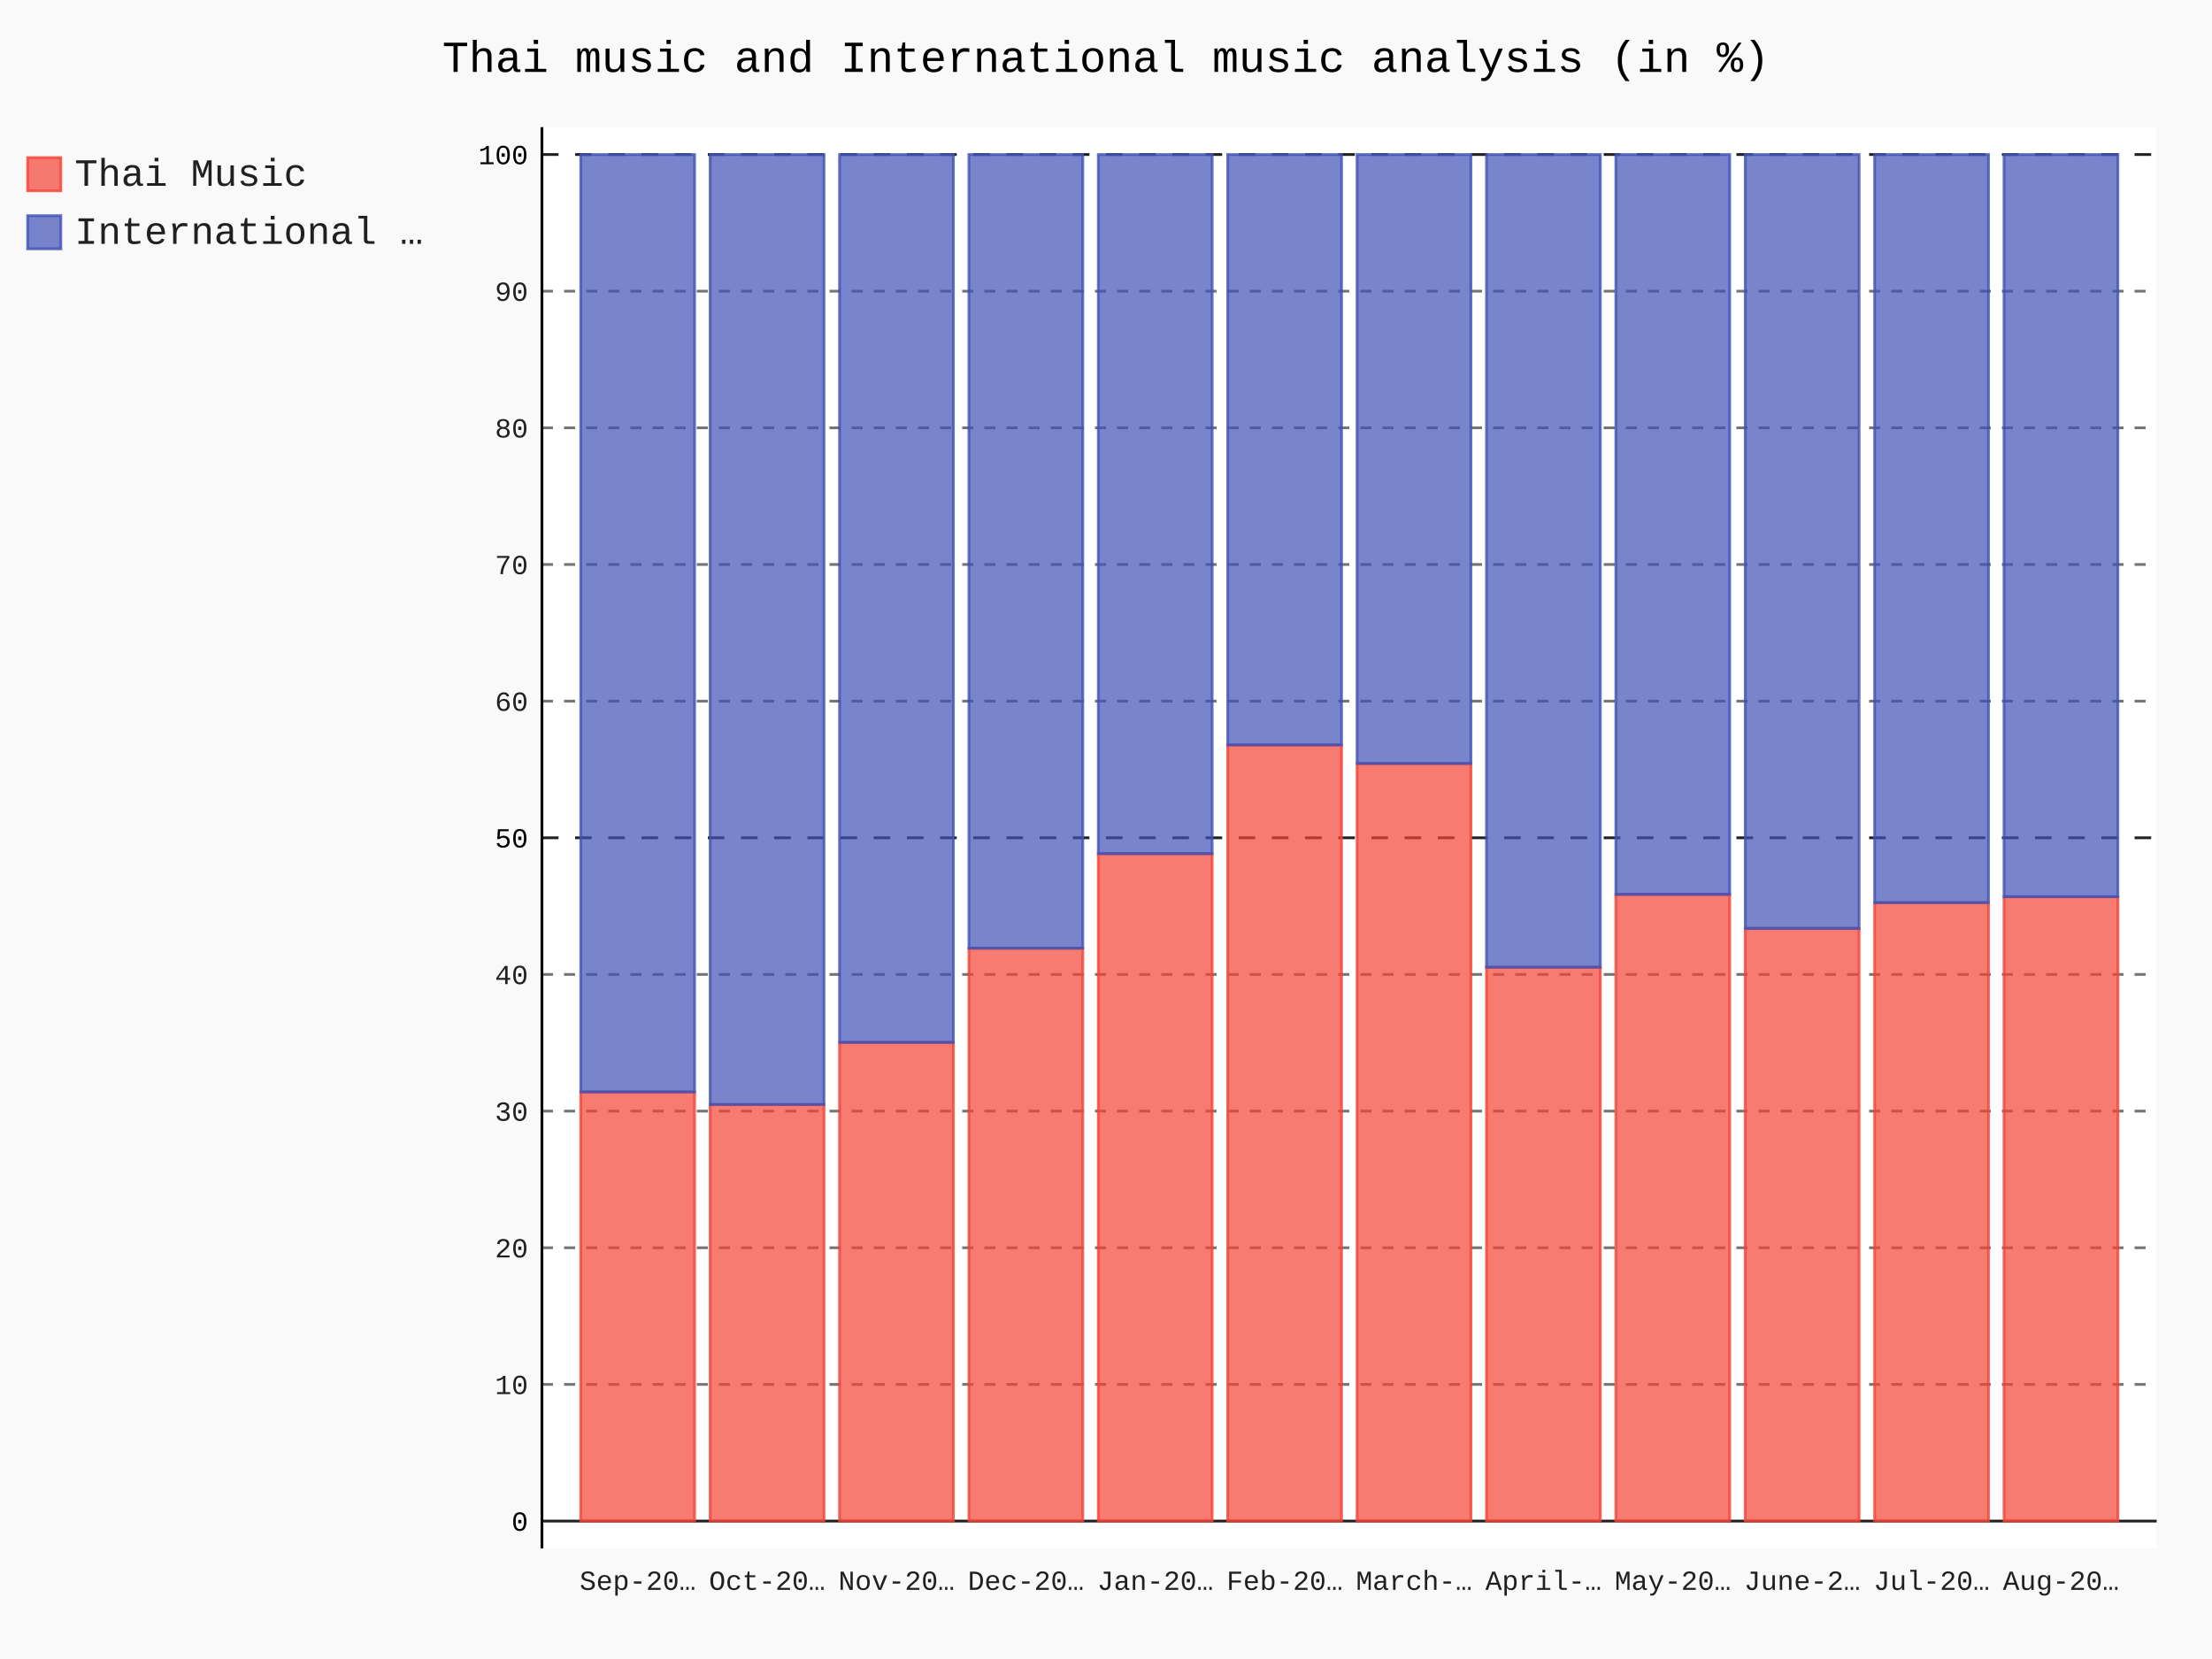
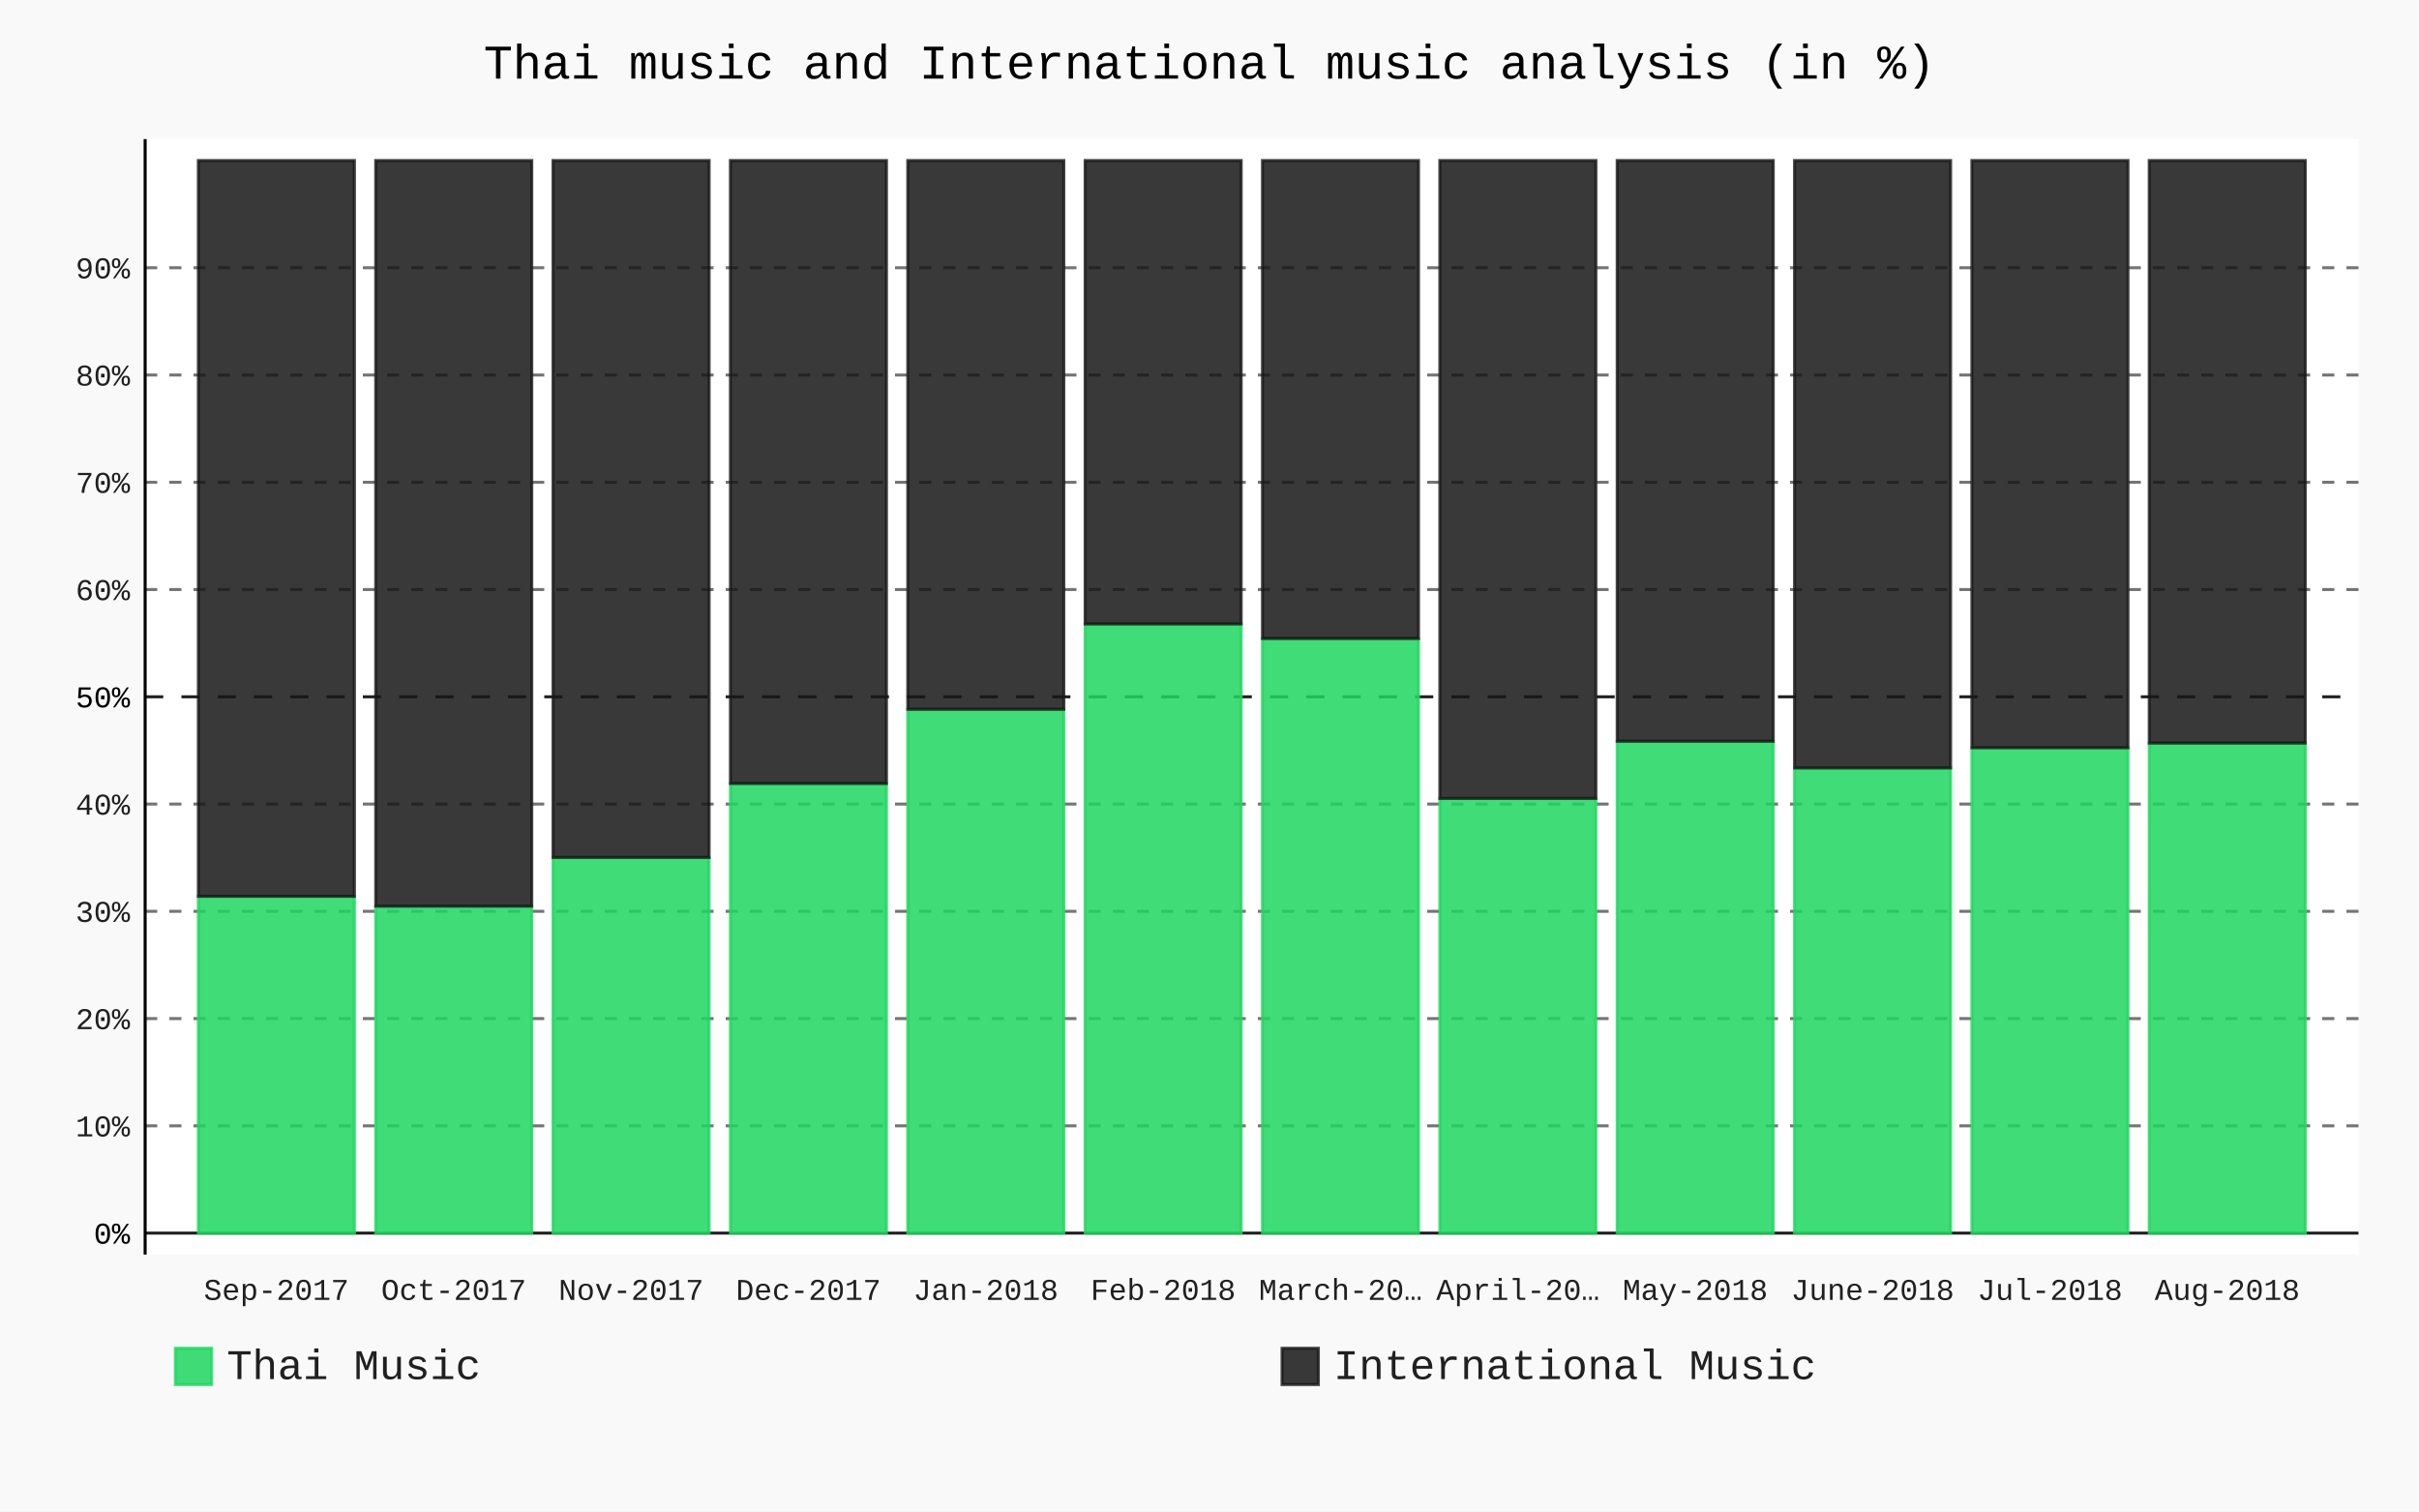
- <svg xmlns="http://www.w3.org/2000/svg" class="pygal-chart" id="chart-9de9d13c-079f-4a12-a984-eb0e19303786" viewBox="0 0 800 600">
+ <svg xmlns="http://www.w3.org/2000/svg" class="pygal-chart" id="chart-02a7aa2b-fe9b-4b1f-a459-81559b9258c5" viewBox="0 0 800 500">
  <defs>
-     <style type="text/css">#chart-9de9d13c-079f-4a12-a984-eb0e19303786{-webkit-user-select:none;-webkit-font-smoothing:antialiased;font-family:Consolas,"Liberation Mono",Menlo,Courier,monospace}#chart-9de9d13c-079f-4a12-a984-eb0e19303786 .title{font-family:Consolas,"Liberation Mono",Menlo,Courier,monospace;font-size:16px}#chart-9de9d13c-079f-4a12-a984-eb0e19303786 .legends .legend text{font-family:Consolas,"Liberation Mono",Menlo,Courier,monospace;font-size:14px}#chart-9de9d13c-079f-4a12-a984-eb0e19303786 .axis text{font-family:Consolas,"Liberation Mono",Menlo,Courier,monospace;font-size:10px}#chart-9de9d13c-079f-4a12-a984-eb0e19303786 .axis text.major{font-family:Consolas,"Liberation Mono",Menlo,Courier,monospace;font-size:10px}#chart-9de9d13c-079f-4a12-a984-eb0e19303786 .text-overlay text.value{font-family:Consolas,"Liberation Mono",Menlo,Courier,monospace;font-size:16px}#chart-9de9d13c-079f-4a12-a984-eb0e19303786 .text-overlay text.label{font-family:Consolas,"Liberation Mono",Menlo,Courier,monospace;font-size:10px}#chart-9de9d13c-079f-4a12-a984-eb0e19303786 .tooltip{font-family:Consolas,"Liberation Mono",Menlo,Courier,monospace;font-size:14px}#chart-9de9d13c-079f-4a12-a984-eb0e19303786 text.no_data{font-family:Consolas,"Liberation Mono",Menlo,Courier,monospace;font-size:64px}
- #chart-9de9d13c-079f-4a12-a984-eb0e19303786{background-color:rgba(249,249,249,1)}#chart-9de9d13c-079f-4a12-a984-eb0e19303786 path,#chart-9de9d13c-079f-4a12-a984-eb0e19303786 line,#chart-9de9d13c-079f-4a12-a984-eb0e19303786 rect,#chart-9de9d13c-079f-4a12-a984-eb0e19303786 circle{-webkit-transition:150ms;-moz-transition:150ms;transition:150ms}#chart-9de9d13c-079f-4a12-a984-eb0e19303786 .graph &gt; .background{fill:rgba(249,249,249,1)}#chart-9de9d13c-079f-4a12-a984-eb0e19303786 .plot &gt; .background{fill:rgba(255,255,255,1)}#chart-9de9d13c-079f-4a12-a984-eb0e19303786 .graph{fill:rgba(0,0,0,.87)}#chart-9de9d13c-079f-4a12-a984-eb0e19303786 text.no_data{fill:rgba(0,0,0,1)}#chart-9de9d13c-079f-4a12-a984-eb0e19303786 .title{fill:rgba(0,0,0,1)}#chart-9de9d13c-079f-4a12-a984-eb0e19303786 .legends .legend text{fill:rgba(0,0,0,.87)}#chart-9de9d13c-079f-4a12-a984-eb0e19303786 .legends .legend:hover text{fill:rgba(0,0,0,1)}#chart-9de9d13c-079f-4a12-a984-eb0e19303786 .axis .line{stroke:rgba(0,0,0,1)}#chart-9de9d13c-079f-4a12-a984-eb0e19303786 .axis .guide.line{stroke:rgba(0,0,0,.54)}#chart-9de9d13c-079f-4a12-a984-eb0e19303786 .axis .major.line{stroke:rgba(0,0,0,.87)}#chart-9de9d13c-079f-4a12-a984-eb0e19303786 .axis text.major{fill:rgba(0,0,0,1)}#chart-9de9d13c-079f-4a12-a984-eb0e19303786 .axis.y .guides:hover .guide.line,#chart-9de9d13c-079f-4a12-a984-eb0e19303786 .line-graph .axis.x .guides:hover .guide.line,#chart-9de9d13c-079f-4a12-a984-eb0e19303786 .stackedline-graph .axis.x .guides:hover .guide.line,#chart-9de9d13c-079f-4a12-a984-eb0e19303786 .xy-graph .axis.x .guides:hover .guide.line{stroke:rgba(0,0,0,1)}#chart-9de9d13c-079f-4a12-a984-eb0e19303786 .axis .guides:hover text{fill:rgba(0,0,0,1)}#chart-9de9d13c-079f-4a12-a984-eb0e19303786 .reactive{fill-opacity:.7;stroke-opacity:.8}#chart-9de9d13c-079f-4a12-a984-eb0e19303786 .ci{stroke:rgba(0,0,0,.87)}#chart-9de9d13c-079f-4a12-a984-eb0e19303786 .reactive.active,#chart-9de9d13c-079f-4a12-a984-eb0e19303786 .active .reactive{fill-opacity:.8;stroke-opacity:.9;stroke-width:4}#chart-9de9d13c-079f-4a12-a984-eb0e19303786 .ci .reactive.active{stroke-width:1.5}#chart-9de9d13c-079f-4a12-a984-eb0e19303786 .series text{fill:rgba(0,0,0,1)}#chart-9de9d13c-079f-4a12-a984-eb0e19303786 .tooltip rect{fill:rgba(255,255,255,1);stroke:rgba(0,0,0,1);-webkit-transition:opacity 150ms;-moz-transition:opacity 150ms;transition:opacity 150ms}#chart-9de9d13c-079f-4a12-a984-eb0e19303786 .tooltip .label{fill:rgba(0,0,0,.87)}#chart-9de9d13c-079f-4a12-a984-eb0e19303786 .tooltip .label{fill:rgba(0,0,0,.87)}#chart-9de9d13c-079f-4a12-a984-eb0e19303786 .tooltip .legend{font-size:.8em;fill:rgba(0,0,0,.54)}#chart-9de9d13c-079f-4a12-a984-eb0e19303786 .tooltip .x_label{font-size:.6em;fill:rgba(0,0,0,1)}#chart-9de9d13c-079f-4a12-a984-eb0e19303786 .tooltip .xlink{font-size:.5em;text-decoration:underline}#chart-9de9d13c-079f-4a12-a984-eb0e19303786 .tooltip .value{font-size:1.5em}#chart-9de9d13c-079f-4a12-a984-eb0e19303786 .bound{font-size:.5em}#chart-9de9d13c-079f-4a12-a984-eb0e19303786 .max-value{font-size:.75em;fill:rgba(0,0,0,.54)}#chart-9de9d13c-079f-4a12-a984-eb0e19303786 .map-element{fill:rgba(255,255,255,1);stroke:rgba(0,0,0,.54) !important}#chart-9de9d13c-079f-4a12-a984-eb0e19303786 .map-element .reactive{fill-opacity:inherit;stroke-opacity:inherit}#chart-9de9d13c-079f-4a12-a984-eb0e19303786 .color-0,#chart-9de9d13c-079f-4a12-a984-eb0e19303786 .color-0 a:visited{stroke:#F44336;fill:#F44336}#chart-9de9d13c-079f-4a12-a984-eb0e19303786 .color-1,#chart-9de9d13c-079f-4a12-a984-eb0e19303786 .color-1 a:visited{stroke:#3F51B5;fill:#3F51B5}#chart-9de9d13c-079f-4a12-a984-eb0e19303786 .text-overlay .color-0 text{fill:black}#chart-9de9d13c-079f-4a12-a984-eb0e19303786 .text-overlay .color-1 text{fill:black}
- #chart-9de9d13c-079f-4a12-a984-eb0e19303786 text.no_data{text-anchor:middle}#chart-9de9d13c-079f-4a12-a984-eb0e19303786 .guide.line{fill:none}#chart-9de9d13c-079f-4a12-a984-eb0e19303786 .centered{text-anchor:middle}#chart-9de9d13c-079f-4a12-a984-eb0e19303786 .title{text-anchor:middle}#chart-9de9d13c-079f-4a12-a984-eb0e19303786 .legends .legend text{fill-opacity:1}#chart-9de9d13c-079f-4a12-a984-eb0e19303786 .axis.x text{text-anchor:middle}#chart-9de9d13c-079f-4a12-a984-eb0e19303786 .axis.x:not(.web) text[transform]{text-anchor:start}#chart-9de9d13c-079f-4a12-a984-eb0e19303786 .axis.x:not(.web) text[transform].backwards{text-anchor:end}#chart-9de9d13c-079f-4a12-a984-eb0e19303786 .axis.y text{text-anchor:end}#chart-9de9d13c-079f-4a12-a984-eb0e19303786 .axis.y text[transform].backwards{text-anchor:start}#chart-9de9d13c-079f-4a12-a984-eb0e19303786 .axis.y2 text{text-anchor:start}#chart-9de9d13c-079f-4a12-a984-eb0e19303786 .axis.y2 text[transform].backwards{text-anchor:end}#chart-9de9d13c-079f-4a12-a984-eb0e19303786 .axis .guide.line{stroke-dasharray:4,4}#chart-9de9d13c-079f-4a12-a984-eb0e19303786 .axis .major.guide.line{stroke-dasharray:6,6}#chart-9de9d13c-079f-4a12-a984-eb0e19303786 .horizontal .axis.y .guide.line,#chart-9de9d13c-079f-4a12-a984-eb0e19303786 .horizontal .axis.y2 .guide.line,#chart-9de9d13c-079f-4a12-a984-eb0e19303786 .vertical .axis.x .guide.line{opacity:0}#chart-9de9d13c-079f-4a12-a984-eb0e19303786 .horizontal .axis.always_show .guide.line,#chart-9de9d13c-079f-4a12-a984-eb0e19303786 .vertical .axis.always_show .guide.line{opacity:1 !important}#chart-9de9d13c-079f-4a12-a984-eb0e19303786 .axis.y .guides:hover .guide.line,#chart-9de9d13c-079f-4a12-a984-eb0e19303786 .axis.y2 .guides:hover .guide.line,#chart-9de9d13c-079f-4a12-a984-eb0e19303786 .axis.x .guides:hover .guide.line{opacity:1}#chart-9de9d13c-079f-4a12-a984-eb0e19303786 .axis .guides:hover text{opacity:1}#chart-9de9d13c-079f-4a12-a984-eb0e19303786 .nofill{fill:none}#chart-9de9d13c-079f-4a12-a984-eb0e19303786 .subtle-fill{fill-opacity:.2}#chart-9de9d13c-079f-4a12-a984-eb0e19303786 .dot{stroke-width:1px;fill-opacity:1}#chart-9de9d13c-079f-4a12-a984-eb0e19303786 .dot.active{stroke-width:5px}#chart-9de9d13c-079f-4a12-a984-eb0e19303786 .dot.negative{fill:transparent}#chart-9de9d13c-079f-4a12-a984-eb0e19303786 text,#chart-9de9d13c-079f-4a12-a984-eb0e19303786 tspan{stroke:none !important}#chart-9de9d13c-079f-4a12-a984-eb0e19303786 .series text.active{opacity:1}#chart-9de9d13c-079f-4a12-a984-eb0e19303786 .tooltip rect{fill-opacity:.95;stroke-width:.5}#chart-9de9d13c-079f-4a12-a984-eb0e19303786 .tooltip text{fill-opacity:1}#chart-9de9d13c-079f-4a12-a984-eb0e19303786 .showable{visibility:hidden}#chart-9de9d13c-079f-4a12-a984-eb0e19303786 .showable.shown{visibility:visible}#chart-9de9d13c-079f-4a12-a984-eb0e19303786 .gauge-background{fill:rgba(229,229,229,1);stroke:none}#chart-9de9d13c-079f-4a12-a984-eb0e19303786 .bg-lines{stroke:rgba(249,249,249,1);stroke-width:2px}</style>
+     <style type="text/css">#chart-02a7aa2b-fe9b-4b1f-a459-81559b9258c5{-webkit-user-select:none;-webkit-font-smoothing:antialiased;font-family:Consolas,"Liberation Mono",Menlo,Courier,monospace}#chart-02a7aa2b-fe9b-4b1f-a459-81559b9258c5 .title{font-family:Consolas,"Liberation Mono",Menlo,Courier,monospace;font-size:16px}#chart-02a7aa2b-fe9b-4b1f-a459-81559b9258c5 .legends .legend text{font-family:Consolas,"Liberation Mono",Menlo,Courier,monospace;font-size:14px}#chart-02a7aa2b-fe9b-4b1f-a459-81559b9258c5 .axis text{font-family:Consolas,"Liberation Mono",Menlo,Courier,monospace;font-size:10px}#chart-02a7aa2b-fe9b-4b1f-a459-81559b9258c5 .axis text.major{font-family:Consolas,"Liberation Mono",Menlo,Courier,monospace;font-size:10px}#chart-02a7aa2b-fe9b-4b1f-a459-81559b9258c5 .text-overlay text.value{font-family:Consolas,"Liberation Mono",Menlo,Courier,monospace;font-size:16px}#chart-02a7aa2b-fe9b-4b1f-a459-81559b9258c5 .text-overlay text.label{font-family:Consolas,"Liberation Mono",Menlo,Courier,monospace;font-size:10px}#chart-02a7aa2b-fe9b-4b1f-a459-81559b9258c5 .tooltip{font-family:Consolas,"Liberation Mono",Menlo,Courier,monospace;font-size:14px}#chart-02a7aa2b-fe9b-4b1f-a459-81559b9258c5 text.no_data{font-family:Consolas,"Liberation Mono",Menlo,Courier,monospace;font-size:64px}
+ #chart-02a7aa2b-fe9b-4b1f-a459-81559b9258c5{background-color:rgba(249,249,249,1)}#chart-02a7aa2b-fe9b-4b1f-a459-81559b9258c5 path,#chart-02a7aa2b-fe9b-4b1f-a459-81559b9258c5 line,#chart-02a7aa2b-fe9b-4b1f-a459-81559b9258c5 rect,#chart-02a7aa2b-fe9b-4b1f-a459-81559b9258c5 circle{-webkit-transition:150ms;-moz-transition:150ms;transition:150ms}#chart-02a7aa2b-fe9b-4b1f-a459-81559b9258c5 .graph &gt; .background{fill:rgba(249,249,249,1)}#chart-02a7aa2b-fe9b-4b1f-a459-81559b9258c5 .plot &gt; .background{fill:rgba(255,255,255,1)}#chart-02a7aa2b-fe9b-4b1f-a459-81559b9258c5 .graph{fill:rgba(0,0,0,.87)}#chart-02a7aa2b-fe9b-4b1f-a459-81559b9258c5 text.no_data{fill:rgba(0,0,0,1)}#chart-02a7aa2b-fe9b-4b1f-a459-81559b9258c5 .title{fill:rgba(0,0,0,1)}#chart-02a7aa2b-fe9b-4b1f-a459-81559b9258c5 .legends .legend text{fill:rgba(0,0,0,.87)}#chart-02a7aa2b-fe9b-4b1f-a459-81559b9258c5 .legends .legend:hover text{fill:rgba(0,0,0,1)}#chart-02a7aa2b-fe9b-4b1f-a459-81559b9258c5 .axis .line{stroke:rgba(0,0,0,1)}#chart-02a7aa2b-fe9b-4b1f-a459-81559b9258c5 .axis .guide.line{stroke:rgba(0,0,0,.54)}#chart-02a7aa2b-fe9b-4b1f-a459-81559b9258c5 .axis .major.line{stroke:rgba(0,0,0,.87)}#chart-02a7aa2b-fe9b-4b1f-a459-81559b9258c5 .axis text.major{fill:rgba(0,0,0,1)}#chart-02a7aa2b-fe9b-4b1f-a459-81559b9258c5 .axis.y .guides:hover .guide.line,#chart-02a7aa2b-fe9b-4b1f-a459-81559b9258c5 .line-graph .axis.x .guides:hover .guide.line,#chart-02a7aa2b-fe9b-4b1f-a459-81559b9258c5 .stackedline-graph .axis.x .guides:hover .guide.line,#chart-02a7aa2b-fe9b-4b1f-a459-81559b9258c5 .xy-graph .axis.x .guides:hover .guide.line{stroke:rgba(0,0,0,1)}#chart-02a7aa2b-fe9b-4b1f-a459-81559b9258c5 .axis .guides:hover text{fill:rgba(0,0,0,1)}#chart-02a7aa2b-fe9b-4b1f-a459-81559b9258c5 .reactive{fill-opacity:.85;stroke-opacity:.8}#chart-02a7aa2b-fe9b-4b1f-a459-81559b9258c5 .ci{stroke:rgba(0,0,0,.87)}#chart-02a7aa2b-fe9b-4b1f-a459-81559b9258c5 .reactive.active,#chart-02a7aa2b-fe9b-4b1f-a459-81559b9258c5 .active .reactive{fill-opacity:.95;stroke-opacity:.9;stroke-width:4}#chart-02a7aa2b-fe9b-4b1f-a459-81559b9258c5 .ci .reactive.active{stroke-width:1.5}#chart-02a7aa2b-fe9b-4b1f-a459-81559b9258c5 .series text{fill:rgba(0,0,0,1)}#chart-02a7aa2b-fe9b-4b1f-a459-81559b9258c5 .tooltip rect{fill:rgba(255,255,255,1);stroke:rgba(0,0,0,1);-webkit-transition:opacity 150ms;-moz-transition:opacity 150ms;transition:opacity 150ms}#chart-02a7aa2b-fe9b-4b1f-a459-81559b9258c5 .tooltip .label{fill:rgba(0,0,0,.87)}#chart-02a7aa2b-fe9b-4b1f-a459-81559b9258c5 .tooltip .label{fill:rgba(0,0,0,.87)}#chart-02a7aa2b-fe9b-4b1f-a459-81559b9258c5 .tooltip .legend{font-size:.8em;fill:rgba(0,0,0,.54)}#chart-02a7aa2b-fe9b-4b1f-a459-81559b9258c5 .tooltip .x_label{font-size:.6em;fill:rgba(0,0,0,1)}#chart-02a7aa2b-fe9b-4b1f-a459-81559b9258c5 .tooltip .xlink{font-size:.5em;text-decoration:underline}#chart-02a7aa2b-fe9b-4b1f-a459-81559b9258c5 .tooltip .value{font-size:1.5em}#chart-02a7aa2b-fe9b-4b1f-a459-81559b9258c5 .bound{font-size:.5em}#chart-02a7aa2b-fe9b-4b1f-a459-81559b9258c5 .max-value{font-size:.75em;fill:rgba(0,0,0,.54)}#chart-02a7aa2b-fe9b-4b1f-a459-81559b9258c5 .map-element{fill:rgba(255,255,255,1);stroke:rgba(0,0,0,.54) !important}#chart-02a7aa2b-fe9b-4b1f-a459-81559b9258c5 .map-element .reactive{fill-opacity:inherit;stroke-opacity:inherit}#chart-02a7aa2b-fe9b-4b1f-a459-81559b9258c5 .color-0,#chart-02a7aa2b-fe9b-4b1f-a459-81559b9258c5 .color-0 a:visited{stroke:#1ed65f;fill:#1ed65f}#chart-02a7aa2b-fe9b-4b1f-a459-81559b9258c5 .color-1,#chart-02a7aa2b-fe9b-4b1f-a459-81559b9258c5 .color-1 a:visited{stroke:#181717;fill:#181717}#chart-02a7aa2b-fe9b-4b1f-a459-81559b9258c5 .text-overlay .color-0 text{fill:black}#chart-02a7aa2b-fe9b-4b1f-a459-81559b9258c5 .text-overlay .color-1 text{fill:white}
+ #chart-02a7aa2b-fe9b-4b1f-a459-81559b9258c5 text.no_data{text-anchor:middle}#chart-02a7aa2b-fe9b-4b1f-a459-81559b9258c5 .guide.line{fill:none}#chart-02a7aa2b-fe9b-4b1f-a459-81559b9258c5 .centered{text-anchor:middle}#chart-02a7aa2b-fe9b-4b1f-a459-81559b9258c5 .title{text-anchor:middle}#chart-02a7aa2b-fe9b-4b1f-a459-81559b9258c5 .legends .legend text{fill-opacity:1}#chart-02a7aa2b-fe9b-4b1f-a459-81559b9258c5 .axis.x text{text-anchor:middle}#chart-02a7aa2b-fe9b-4b1f-a459-81559b9258c5 .axis.x:not(.web) text[transform]{text-anchor:start}#chart-02a7aa2b-fe9b-4b1f-a459-81559b9258c5 .axis.x:not(.web) text[transform].backwards{text-anchor:end}#chart-02a7aa2b-fe9b-4b1f-a459-81559b9258c5 .axis.y text{text-anchor:end}#chart-02a7aa2b-fe9b-4b1f-a459-81559b9258c5 .axis.y text[transform].backwards{text-anchor:start}#chart-02a7aa2b-fe9b-4b1f-a459-81559b9258c5 .axis.y2 text{text-anchor:start}#chart-02a7aa2b-fe9b-4b1f-a459-81559b9258c5 .axis.y2 text[transform].backwards{text-anchor:end}#chart-02a7aa2b-fe9b-4b1f-a459-81559b9258c5 .axis .guide.line{stroke-dasharray:4,4}#chart-02a7aa2b-fe9b-4b1f-a459-81559b9258c5 .axis .major.guide.line{stroke-dasharray:6,6}#chart-02a7aa2b-fe9b-4b1f-a459-81559b9258c5 .horizontal .axis.y .guide.line,#chart-02a7aa2b-fe9b-4b1f-a459-81559b9258c5 .horizontal .axis.y2 .guide.line,#chart-02a7aa2b-fe9b-4b1f-a459-81559b9258c5 .vertical .axis.x .guide.line{opacity:0}#chart-02a7aa2b-fe9b-4b1f-a459-81559b9258c5 .horizontal .axis.always_show .guide.line,#chart-02a7aa2b-fe9b-4b1f-a459-81559b9258c5 .vertical .axis.always_show .guide.line{opacity:1 !important}#chart-02a7aa2b-fe9b-4b1f-a459-81559b9258c5 .axis.y .guides:hover .guide.line,#chart-02a7aa2b-fe9b-4b1f-a459-81559b9258c5 .axis.y2 .guides:hover .guide.line,#chart-02a7aa2b-fe9b-4b1f-a459-81559b9258c5 .axis.x .guides:hover .guide.line{opacity:1}#chart-02a7aa2b-fe9b-4b1f-a459-81559b9258c5 .axis .guides:hover text{opacity:1}#chart-02a7aa2b-fe9b-4b1f-a459-81559b9258c5 .nofill{fill:none}#chart-02a7aa2b-fe9b-4b1f-a459-81559b9258c5 .subtle-fill{fill-opacity:.2}#chart-02a7aa2b-fe9b-4b1f-a459-81559b9258c5 .dot{stroke-width:1px;fill-opacity:1}#chart-02a7aa2b-fe9b-4b1f-a459-81559b9258c5 .dot.active{stroke-width:5px}#chart-02a7aa2b-fe9b-4b1f-a459-81559b9258c5 .dot.negative{fill:transparent}#chart-02a7aa2b-fe9b-4b1f-a459-81559b9258c5 text,#chart-02a7aa2b-fe9b-4b1f-a459-81559b9258c5 tspan{stroke:none !important}#chart-02a7aa2b-fe9b-4b1f-a459-81559b9258c5 .series text.active{opacity:1}#chart-02a7aa2b-fe9b-4b1f-a459-81559b9258c5 .tooltip rect{fill-opacity:.95;stroke-width:.5}#chart-02a7aa2b-fe9b-4b1f-a459-81559b9258c5 .tooltip text{fill-opacity:1}#chart-02a7aa2b-fe9b-4b1f-a459-81559b9258c5 .showable{visibility:hidden}#chart-02a7aa2b-fe9b-4b1f-a459-81559b9258c5 .showable.shown{visibility:visible}#chart-02a7aa2b-fe9b-4b1f-a459-81559b9258c5 .gauge-background{fill:rgba(229,229,229,1);stroke:none}#chart-02a7aa2b-fe9b-4b1f-a459-81559b9258c5 .bg-lines{stroke:rgba(249,249,249,1);stroke-width:2px}</style>
  </defs>
  <g class="graph stackedbar-graph vertical">
-     <rect class="background" height="600" width="800" x="0" y="0" />
-     <g class="plot" transform="translate(196, 46)">
-       <rect class="background" height="514" width="584.0" x="0" y="0" />
+     <rect class="background" height="500" width="800" x="0" y="0" />
+     <g class="plot" transform="translate(48, 46)">
+       <rect class="background" height="369.0" width="732.0" x="0" y="0" />
      <g class="axis y always_show">
        <g class="guides">
-           <path class="axis major line" d="M0 504.115 h584" />
-           <text class="major" x="-5" y="507.615">0</text>
-         </g>
-         <g class="guides">
-           <path class="guide line" d="M0 454.692 h584" />
-           <text class="" x="-5" y="458.192">10</text>
-         </g>
-         <g class="guides">
-           <path class="guide line" d="M0 405.269 h584" />
-           <text class="" x="-5" y="408.769">20</text>
-         </g>
-         <g class="guides">
-           <path class="guide line" d="M0 355.846 h584" />
-           <text class="" x="-5" y="359.346">30</text>
-         </g>
-         <g class="guides">
-           <path class="guide line" d="M0 306.423 h584" />
-           <text class="" x="-5" y="309.923">40</text>
-         </g>
-         <g class="guides">
-           <path class="major guide line" d="M0 257 h584" />
-           <text class="major" x="-5" y="260.5">50</text>
-         </g>
-         <g class="guides">
-           <path class="guide line" d="M0 207.577 h584" />
-           <text class="" x="-5" y="211.077">60</text>
-         </g>
-         <g class="guides">
-           <path class="guide line" d="M0 158.154 h584" />
-           <text class="" x="-5" y="161.654">70</text>
-         </g>
-         <g class="guides">
-           <path class="guide line" d="M0 108.731 h584" />
-           <text class="" x="-5" y="112.231">80</text>
-         </g>
-         <g class="guides">
-           <path class="guide line" d="M0 59.308 h584" />
-           <text class="" x="-5" y="62.808">90</text>
-         </g>
-         <g class="guides">
-           <path class="major guide line" d="M0 9.885 h584" />
-           <text class="major" x="-5" y="13.385">100</text>
+           <path class="major line" d="M0 361.904 h732" />
+           <text class="major" x="-5" y="365.404">0%</text>
+         </g>
+         <g class="guides">
+           <path class="guide line" d="M0 326.423 h732" />
+           <text class="" x="-5" y="329.923">10%</text>
+         </g>
+         <g class="guides">
+           <path class="guide line" d="M0 290.942 h732" />
+           <text class="" x="-5" y="294.442">20%</text>
+         </g>
+         <g class="guides">
+           <path class="guide line" d="M0 255.46 h732" />
+           <text class="" x="-5" y="258.96">30%</text>
+         </g>
+         <g class="guides">
+           <path class="guide line" d="M0 219.979 h732" />
+           <text class="" x="-5" y="223.479">40%</text>
+         </g>
+         <g class="guides">
+           <path class="major guide line" d="M0 184.498 h732" />
+           <text class="major" x="-5" y="187.998">50%</text>
+         </g>
+         <g class="guides">
+           <path class="guide line" d="M0 149.017 h732" />
+           <text class="" x="-5" y="152.517">60%</text>
+         </g>
+         <g class="guides">
+           <path class="guide line" d="M0 113.536 h732" />
+           <text class="" x="-5" y="117.036">70%</text>
+         </g>
+         <g class="guides">
+           <path class="guide line" d="M0 78.055 h732" />
+           <text class="" x="-5" y="81.555">80%</text>
+         </g>
+         <g class="guides">
+           <path class="guide line" d="M0 42.574 h732" />
+           <text class="" x="-5" y="46.074">90%</text>
        </g>
      </g>
      <g class="axis x">
-         <path class="line" d="M0 0 v514" />
-         <g class="guides">
-           <path class="guide line" d="M34.628 0 v514" />
-           <text class="" x="34.628" y="529.0">Sep-20…</text>
-         </g>
-         <g class="guides">
-           <path class="guide line" d="M81.423 0 v514" />
-           <text class="" x="81.423" y="529.0">Oct-20…</text>
-         </g>
-         <g class="guides">
-           <path class="guide line" d="M128.218 0 v514" />
-           <text class="" x="128.218" y="529.0">Nov-20…</text>
-         </g>
-         <g class="guides">
-           <path class="guide line" d="M175.013 0 v514" />
-           <text class="" x="175.013" y="529.0">Dec-20…</text>
-         </g>
-         <g class="guides">
-           <path class="guide line" d="M221.808 0 v514" />
-           <text class="" x="221.808" y="529.0">Jan-20…</text>
-         </g>
-         <g class="guides">
-           <path class="guide line" d="M268.603 0 v514" />
-           <text class="" x="268.603" y="529.0">Feb-20…</text>
-         </g>
-         <g class="guides">
-           <path class="guide line" d="M315.397 0 v514" />
-           <text class="" x="315.397" y="529.0">March-…</text>
-         </g>
-         <g class="guides">
-           <path class="guide line" d="M362.192 0 v514" />
-           <text class="" x="362.192" y="529.0">April-…</text>
-         </g>
-         <g class="guides">
-           <path class="guide line" d="M408.987 0 v514" />
-           <text class="" x="408.987" y="529.0">May-20…</text>
-         </g>
-         <g class="guides">
-           <path class="guide line" d="M455.782 0 v514" />
-           <text class="" x="455.782" y="529.0">June-2…</text>
-         </g>
-         <g class="guides">
-           <path class="guide line" d="M502.577 0 v514" />
-           <text class="" x="502.577" y="529.0">Jul-20…</text>
-         </g>
-         <g class="guides">
-           <path class="guide line" d="M549.372 0 v514" />
-           <text class="" x="549.372" y="529.0">Aug-20…</text>
+         <path class="line" d="M0 0 v369" />
+         <g class="guides">
+           <path class="guide line" d="M43.404 0 v369" />
+           <text class="" x="43.404" y="384.0">Sep-2017</text>
+         </g>
+         <g class="guides">
+           <path class="guide line" d="M102.058 0 v369" />
+           <text class="" x="102.058" y="384.0">Oct-2017</text>
+         </g>
+         <g class="guides">
+           <path class="guide line" d="M160.712 0 v369" />
+           <text class="" x="160.712" y="384.0">Nov-2017</text>
+         </g>
+         <g class="guides">
+           <path class="guide line" d="M219.365 0 v369" />
+           <text class="" x="219.365" y="384.0">Dec-2017</text>
+         </g>
+         <g class="guides">
+           <path class="guide line" d="M278.019 0 v369" />
+           <text class="" x="278.019" y="384.0">Jan-2018</text>
+         </g>
+         <g class="guides">
+           <path class="guide line" d="M336.673 0 v369" />
+           <text class="" x="336.673" y="384.0">Feb-2018</text>
+         </g>
+         <g class="guides">
+           <path class="guide line" d="M395.327 0 v369" />
+           <text class="" x="395.327" y="384.0">March-20…</text>
+         </g>
+         <g class="guides">
+           <path class="guide line" d="M453.981 0 v369" />
+           <text class="" x="453.981" y="384.0">April-20…</text>
+         </g>
+         <g class="guides">
+           <path class="guide line" d="M512.635 0 v369" />
+           <text class="" x="512.635" y="384.0">May-2018</text>
+         </g>
+         <g class="guides">
+           <path class="guide line" d="M571.288 0 v369" />
+           <text class="" x="571.288" y="384.0">June-2018</text>
+         </g>
+         <g class="guides">
+           <path class="guide line" d="M629.942 0 v369" />
+           <text class="" x="629.942" y="384.0">Jul-2018</text>
+         </g>
+         <g class="guides">
+           <path class="guide line" d="M688.596 0 v369" />
+           <text class="" x="688.596" y="384.0">Aug-2018</text>
        </g>
      </g>
      <g class="series serie-0 color-0">
        <g class="bars">
          <g class="bar">
-             <rect class="rect reactive tooltip-trigger" height="155.193" rx="0" ry="0" width="41.179" x="14.038" y="348.922" />
-           </g>
-           <g class="bar">
-             <rect class="rect reactive tooltip-trigger" height="150.648" rx="0" ry="0" width="41.179" x="60.833" y="353.468" />
-           </g>
-           <g class="bar">
-             <rect class="rect reactive tooltip-trigger" height="173.106" rx="0" ry="0" width="41.179" x="107.628" y="331.009" />
-           </g>
-           <g class="bar">
-             <rect class="rect reactive tooltip-trigger" height="207.178" rx="0" ry="0" width="41.179" x="154.423" y="296.938" />
-           </g>
-           <g class="bar">
-             <rect class="rect reactive tooltip-trigger" height="241.369" rx="0" ry="0" width="41.179" x="201.218" y="262.747" />
-           </g>
-           <g class="bar">
-             <rect class="rect reactive tooltip-trigger" height="280.674" rx="0" ry="0" width="41.179" x="248.013" y="223.441" />
-           </g>
-           <g class="bar">
-             <rect class="rect reactive tooltip-trigger" height="273.976" rx="0" ry="0" width="41.179" x="294.808" y="230.14" />
-           </g>
-           <g class="bar">
-             <rect class="rect reactive tooltip-trigger" height="200.294" rx="0" ry="0" width="41.179" x="341.603" y="303.822" />
-           </g>
-           <g class="bar">
-             <rect class="rect reactive tooltip-trigger" height="226.636" rx="0" ry="0" width="41.179" x="388.397" y="277.479" />
-           </g>
-           <g class="bar">
-             <rect class="rect reactive tooltip-trigger" height="214.335" rx="0" ry="0" width="41.179" x="435.192" y="289.781" />
-           </g>
-           <g class="bar">
-             <rect class="rect reactive tooltip-trigger" height="223.646" rx="0" ry="0" width="41.179" x="481.987" y="280.469" />
-           </g>
-           <g class="bar">
-             <rect class="rect reactive tooltip-trigger" height="225.791" rx="0" ry="0" width="41.179" x="528.782" y="278.325" />
+             <rect class="rect reactive tooltip-trigger" height="111.411" rx="0" ry="0" width="51.615" x="17.596" y="250.493" />
+           </g>
+           <g class="bar">
+             <rect class="rect reactive tooltip-trigger" height="108.15" rx="0" ry="0" width="51.615" x="76.25" y="253.754" />
+           </g>
+           <g class="bar">
+             <rect class="rect reactive tooltip-trigger" height="124.273" rx="0" ry="0" width="51.615" x="134.904" y="237.631" />
+           </g>
+           <g class="bar">
+             <rect class="rect reactive tooltip-trigger" height="148.733" rx="0" ry="0" width="51.615" x="193.558" y="213.171" />
+           </g>
+           <g class="bar">
+             <rect class="rect reactive tooltip-trigger" height="173.279" rx="0" ry="0" width="51.615" x="252.212" y="188.625" />
+           </g>
+           <g class="bar">
+             <rect class="rect reactive tooltip-trigger" height="201.497" rx="0" ry="0" width="51.615" x="310.865" y="160.407" />
+           </g>
+           <g class="bar">
+             <rect class="rect reactive tooltip-trigger" height="196.686" rx="0" ry="0" width="51.615" x="369.519" y="165.218" />
+           </g>
+           <g class="bar">
+             <rect class="rect reactive tooltip-trigger" height="143.791" rx="0" ry="0" width="51.615" x="428.173" y="218.113" />
+           </g>
+           <g class="bar">
+             <rect class="rect reactive tooltip-trigger" height="162.702" rx="0" ry="0" width="51.615" x="486.827" y="199.202" />
+           </g>
+           <g class="bar">
+             <rect class="rect reactive tooltip-trigger" height="153.871" rx="0" ry="0" width="51.615" x="545.481" y="208.033" />
+           </g>
+           <g class="bar">
+             <rect class="rect reactive tooltip-trigger" height="160.556" rx="0" ry="0" width="51.615" x="604.135" y="201.348" />
+           </g>
+           <g class="bar">
+             <rect class="rect reactive tooltip-trigger" height="162.096" rx="0" ry="0" width="51.615" x="662.788" y="199.808" />
          </g>
        </g>
      </g>
      <g class="series serie-1 color-1">
        <g class="bars">
          <g class="bar">
-             <rect class="rect reactive tooltip-trigger" height="339.038" rx="0" ry="0" width="41.179" x="14.038" y="9.885" />
-           </g>
-           <g class="bar">
-             <rect class="rect reactive tooltip-trigger" height="343.583" rx="0" ry="0" width="41.179" x="60.833" y="9.885" />
-           </g>
-           <g class="bar">
-             <rect class="rect reactive tooltip-trigger" height="321.125" rx="0" ry="0" width="41.179" x="107.628" y="9.885" />
-           </g>
-           <g class="bar">
-             <rect class="rect reactive tooltip-trigger" height="287.053" rx="0" ry="0" width="41.179" x="154.423" y="9.885" />
-           </g>
-           <g class="bar">
-             <rect class="rect reactive tooltip-trigger" height="252.862" rx="0" ry="0" width="41.179" x="201.218" y="9.885" />
-           </g>
-           <g class="bar">
-             <rect class="rect reactive tooltip-trigger" height="213.557" rx="0" ry="0" width="41.179" x="248.013" y="9.885" />
-           </g>
-           <g class="bar">
-             <rect class="rect reactive tooltip-trigger" height="220.255" rx="0" ry="0" width="41.179" x="294.808" y="9.885" />
-           </g>
-           <g class="bar">
-             <rect class="rect reactive tooltip-trigger" height="293.937" rx="0" ry="0" width="41.179" x="341.603" y="9.885" />
-           </g>
-           <g class="bar">
-             <rect class="rect reactive tooltip-trigger" height="267.595" rx="0" ry="0" width="41.179" x="388.397" y="9.885" />
-           </g>
-           <g class="bar">
-             <rect class="rect reactive tooltip-trigger" height="279.896" rx="0" ry="0" width="41.179" x="435.192" y="9.885" />
-           </g>
-           <g class="bar">
-             <rect class="rect reactive tooltip-trigger" height="270.584" rx="0" ry="0" width="41.179" x="481.987" y="9.885" />
-           </g>
-           <g class="bar">
-             <rect class="rect reactive tooltip-trigger" height="268.44" rx="0" ry="0" width="41.179" x="528.782" y="9.885" />
+             <rect class="rect reactive tooltip-trigger" height="243.397" rx="0" ry="0" width="51.615" x="17.596" y="7.096" />
+           </g>
+           <g class="bar">
+             <rect class="rect reactive tooltip-trigger" height="246.658" rx="0" ry="0" width="51.615" x="76.25" y="7.096" />
+           </g>
+           <g class="bar">
+             <rect class="rect reactive tooltip-trigger" height="230.535" rx="0" ry="0" width="51.615" x="134.904" y="7.096" />
+           </g>
+           <g class="bar">
+             <rect class="rect reactive tooltip-trigger" height="206.074" rx="0" ry="0" width="51.615" x="193.558" y="7.096" />
+           </g>
+           <g class="bar">
+             <rect class="rect reactive tooltip-trigger" height="181.529" rx="0" ry="0" width="51.615" x="252.212" y="7.096" />
+           </g>
+           <g class="bar">
+             <rect class="rect reactive tooltip-trigger" height="153.31" rx="0" ry="0" width="51.615" x="310.865" y="7.096" />
+           </g>
+           <g class="bar">
+             <rect class="rect reactive tooltip-trigger" height="158.122" rx="0" ry="0" width="51.615" x="369.519" y="7.096" />
+           </g>
+           <g class="bar">
+             <rect class="rect reactive tooltip-trigger" height="211.017" rx="0" ry="0" width="51.615" x="428.173" y="7.096" />
+           </g>
+           <g class="bar">
+             <rect class="rect reactive tooltip-trigger" height="192.105" rx="0" ry="0" width="51.615" x="486.827" y="7.096" />
+           </g>
+           <g class="bar">
+             <rect class="rect reactive tooltip-trigger" height="200.937" rx="0" ry="0" width="51.615" x="545.481" y="7.096" />
+           </g>
+           <g class="bar">
+             <rect class="rect reactive tooltip-trigger" height="194.252" rx="0" ry="0" width="51.615" x="604.135" y="7.096" />
+           </g>
+           <g class="bar">
+             <rect class="rect reactive tooltip-trigger" height="192.712" rx="0" ry="0" width="51.615" x="662.788" y="7.096" />
          </g>
        </g>
      </g>
    </g>
    <g class="titles">
      <text class="title plot_title" x="400.0" y="26">Thai music and International music analysis (in %)</text>
    </g>
-     <g class="plot overlay" transform="translate(196, 46)">
+     <g class="plot overlay" transform="translate(48, 46)">
      <g class="series serie-0 color-0" />
      <g class="series serie-1 color-1" />
    </g>
-     <g class="plot text-overlay" transform="translate(196, 46)">
+     <g class="plot text-overlay" transform="translate(48, 46)">
      <g class="series serie-0 color-0" />
      <g class="series serie-1 color-1" />
    </g>
-     <g class="plot tooltip-overlay" transform="translate(196, 46)">
+     <g class="plot tooltip-overlay" transform="translate(48, 46)">
      <g class="tooltip" style="opacity: 0" transform="translate(0 0)">
        <rect class="tooltip-box" height="0" rx="0" ry="0" width="0" />
        <g class="text" />
      </g>
    </g>
-     <g class="legends" transform="translate(10, 56)">
+     <g class="legends" transform="translate(58, 445)">
      <g class="legend reactive activate-serie" id="activate-serie-0">
        <rect class="color-0 reactive" height="12" width="12" x="0.0" y="1.0" />
        <text x="17.0" y="11.2">Thai Music</text>
      </g>
      <g class="legend reactive activate-serie" id="activate-serie-1">
-         <rect class="color-1 reactive" height="12" width="12" x="0.0" y="22.0" />
-         <text x="17.0" y="32.2">International …</text>
-       </g>
-     </g>
-     <g class="legends" transform="translate(790, 56)" />
+         <rect class="color-1 reactive" height="12" width="12" x="366.0" y="1.0" />
+         <text x="383.0" y="11.2">International Music</text>
+       </g>
+     </g>
  </g>
</svg>
